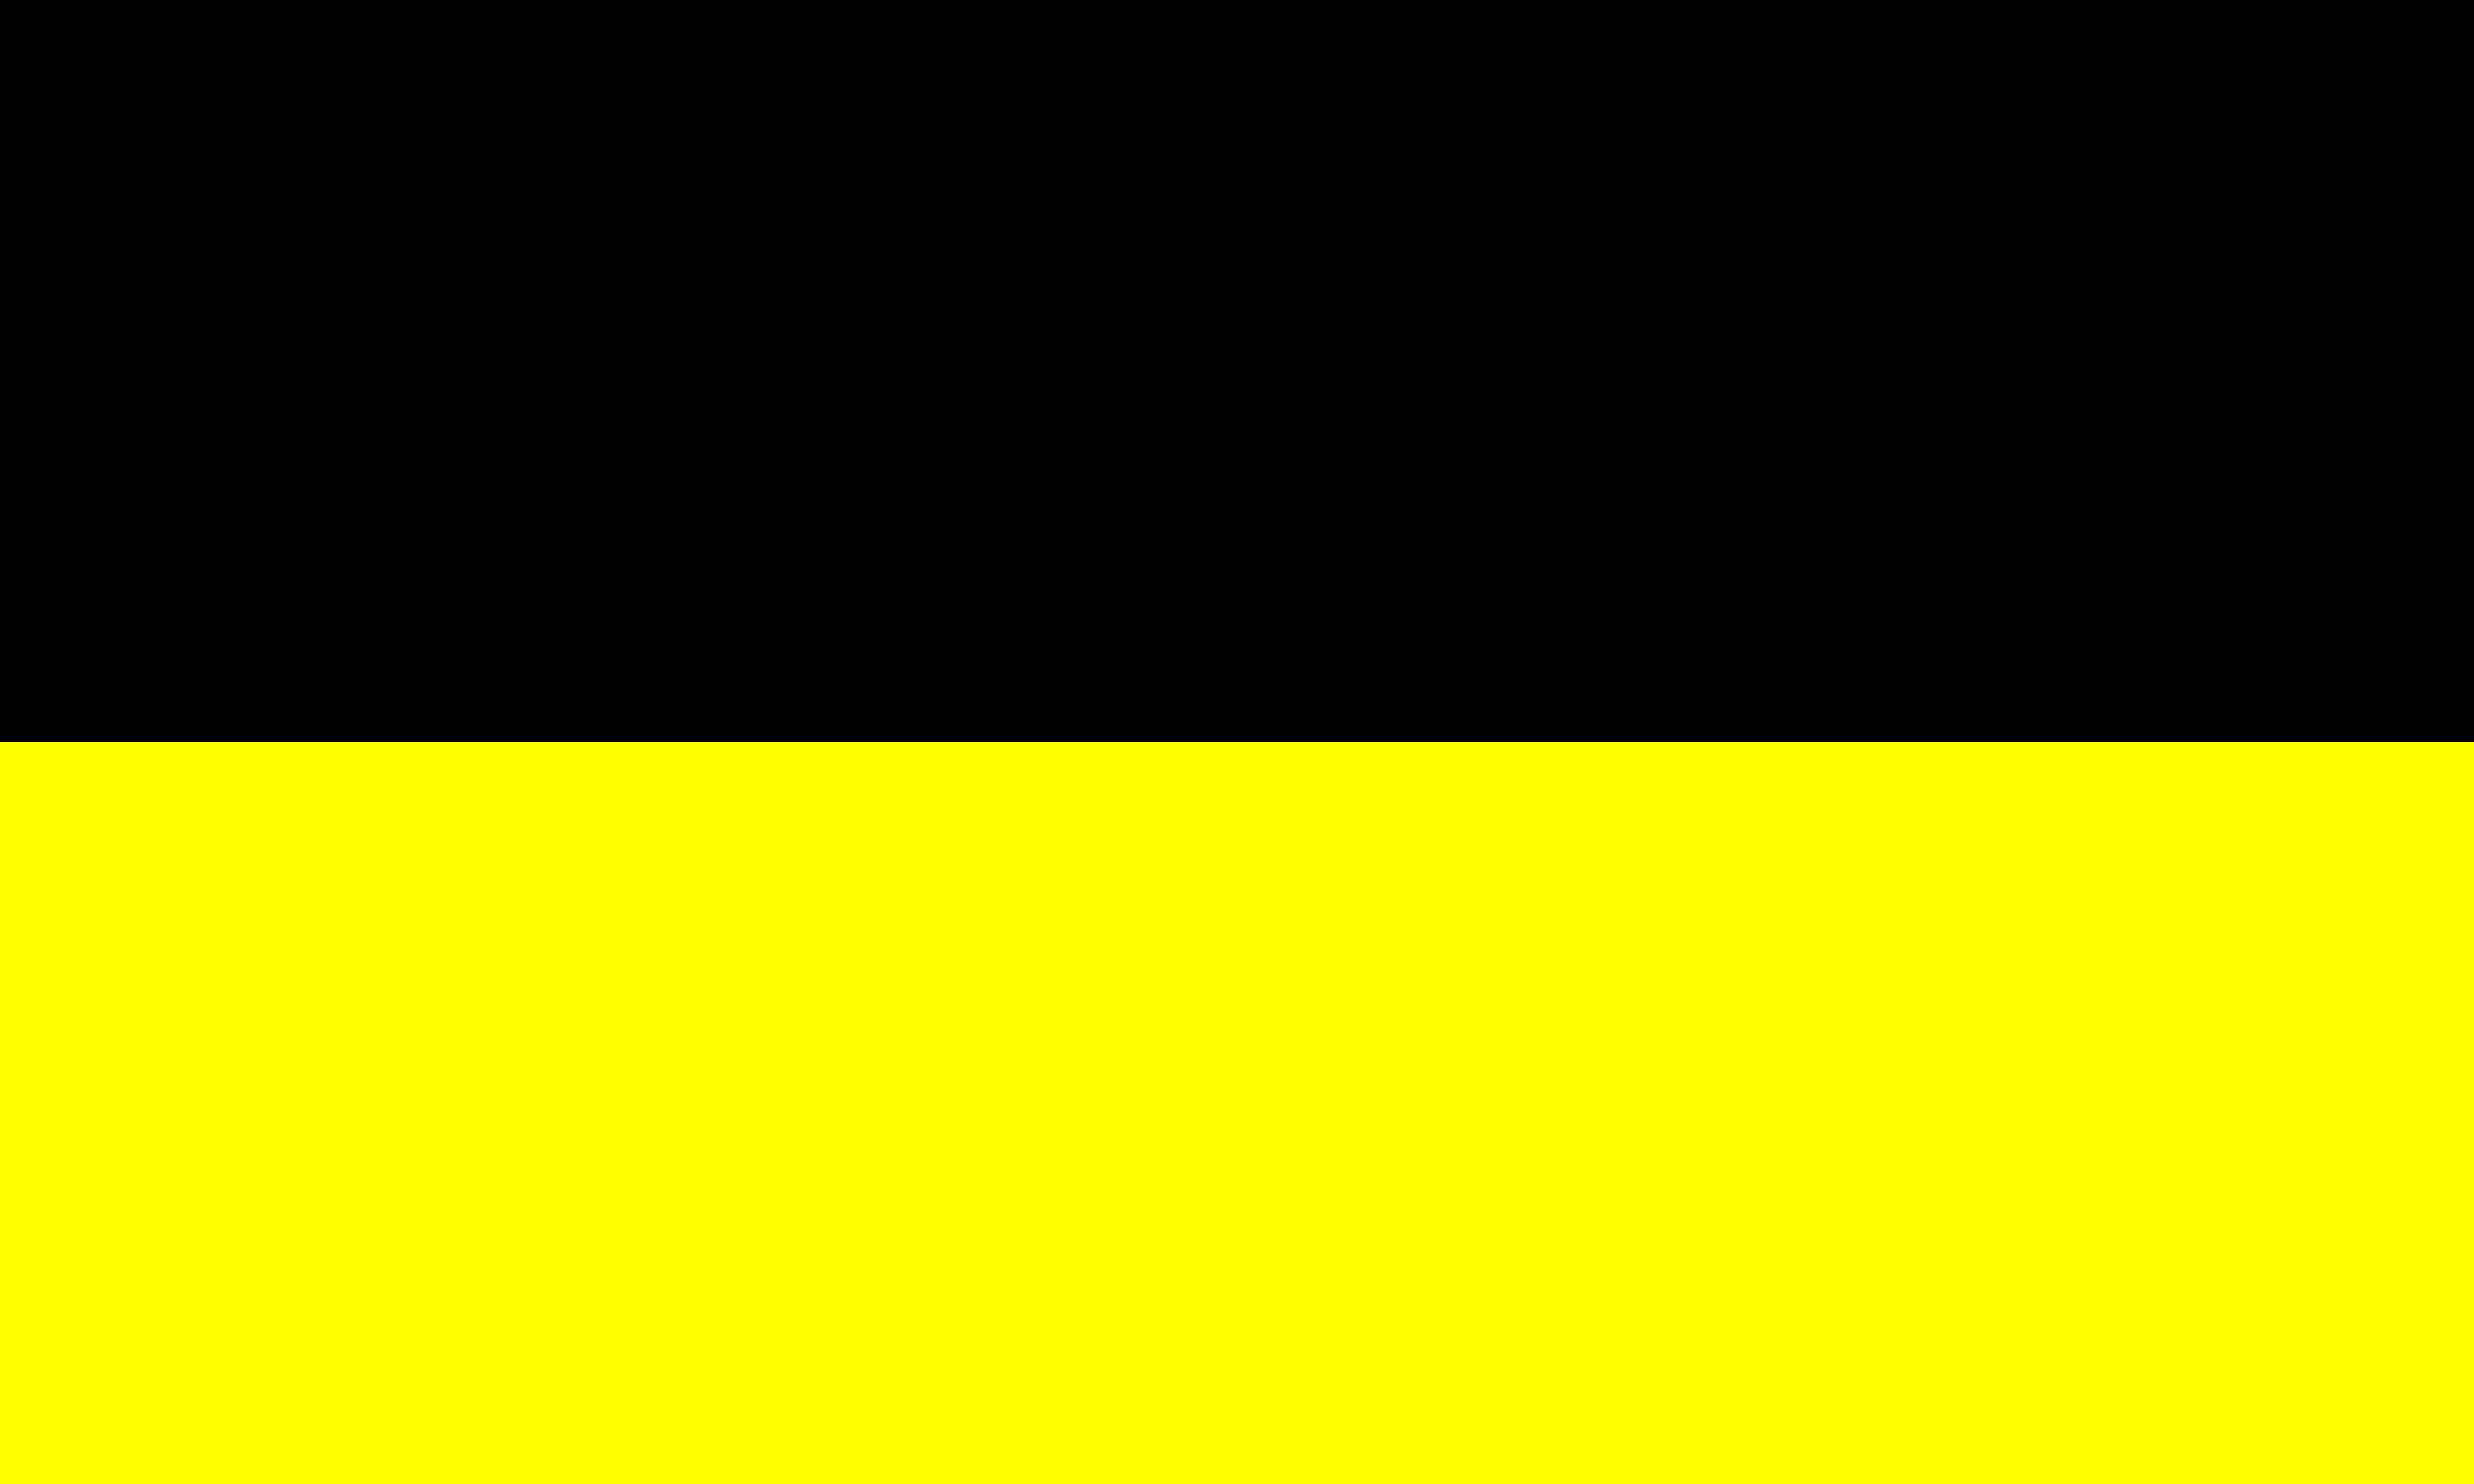
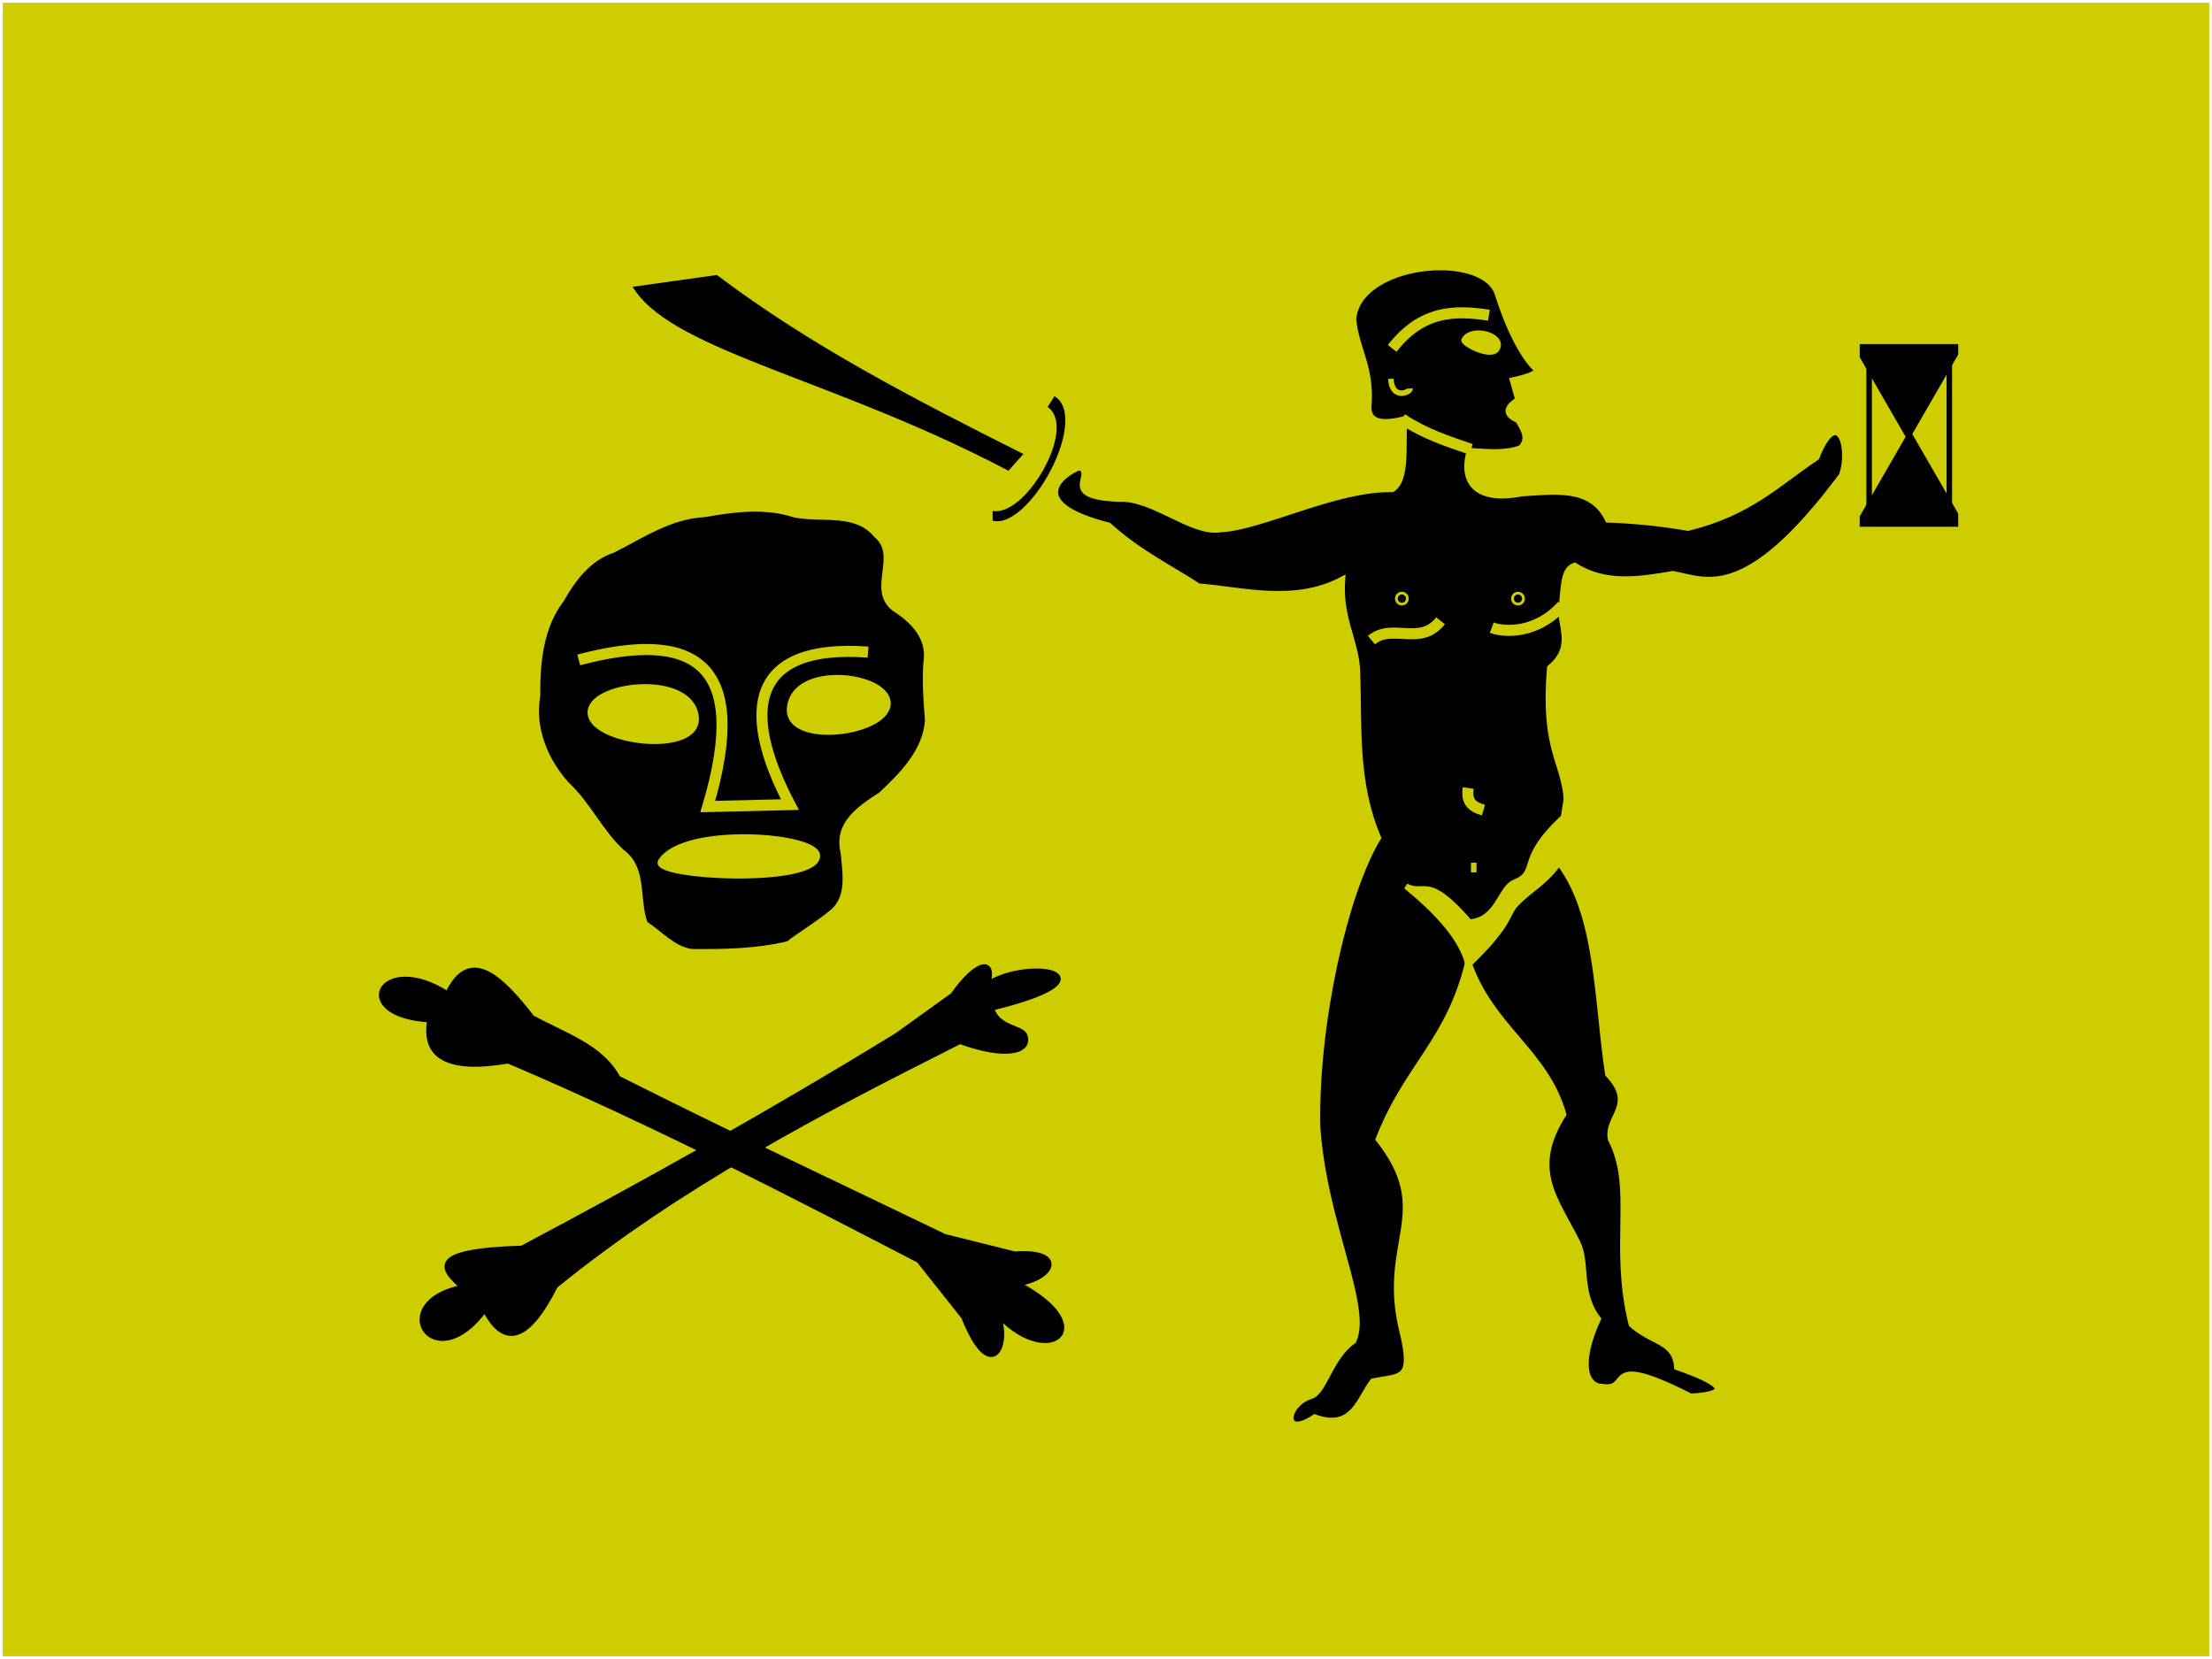
- <svg xmlns="http://www.w3.org/2000/svg" width="500" height="300" version="1.1">
-   <rect x="0" y="0" width="500" height="150" fill="black" />
-   <rect x="0" y="150" width="500" height="150" fill="yellow" />
+ <svg xmlns="http://www.w3.org/2000/svg" id="svg2" width="400" height="300" version="1.0">
+   <defs id="defs5" />
+   <g id="layer3" style="display:inline" />
+   <g id="layer1" style="display:inline">
+     <rect style="opacity:1;color:#CDCD00;fill:#CDCD00;fill-opacity:1;fill-rule:evenodd;stroke:none;stroke-width:1;stroke-linecap:butt;stroke-linejoin:miter;marker:none;marker-start:none;marker-mid:none;marker-end:none;stroke-miterlimit:4;stroke-dasharray:none;stroke-dashoffset:0;stroke-opacity:1;visibility:visible;display:inline;overflow:visible" id="rect1306" width="399" height="299" x="0.5" y="0.5" />
+   </g>
+   <g id="layer2" style="display:inline">
+     <path style="fill:#000000;fill-opacity:1;fill-rule:evenodd;stroke:#CDCD00;stroke-width:1px;stroke-linecap:butt;stroke-linejoin:miter;stroke-opacity:1" d="M 253.5,240.5 C 255.734,249.686 253.474,248.731 248.25,249.75 C 245.85,252.737 244.724,258.826 237.75,256.25 C 231.793,260.25 232.426,254 237,252.5 C 239.583,251.732 240.417,245.547 244.75,242.5 C 246.777,238.318 243.507,229.823 240.88,219.273 C 239.681,214.455 238.616,209.21 238.25,203.75 C 237.879,185.239 243.217,161.332 249.25,151.5 C 244.982,141.452 245.824,131.508 245.473,121.467 C 245.279,115.936 242.223,111.874 242.75,104.75 C 234.083,109.361 224.667,106.613 216.75,106 C 211.733,102.733 205.928,99.928 200.5,95 C 184.85,91.013 192.2,85.614 195.25,84.5 C 198.158,85.887 191.347,89.777 202.25,90.25 C 208.417,89.839 215.583,96.688 220.75,95.75 C 228.083,95.421 241.667,88.263 251.75,88.5 C 254.552,86.814 253.623,80.466 254,75.75 C 250.073,76.761 247.439,76.478 247.5,73.5 C 248.123,66.5 245.228,63 244.75,57.75 C 245.531,47.492 267.886,45.264 270.75,53 C 273,60.223 275.747,64.895 277.75,66.75 C 278.757,67.682 273.5,68.75 273.5,68.75 L 274.5,72.25 C 272.669,73.5 271.707,74.75 274.5,76 C 275.518,77.667 276.58,79.333 275,81 C 271.917,82.107 268.833,81.66 265.75,81.5 C 264.292,86.136 265.893,91.088 275.25,89.25 C 281.389,88.889 287.832,87.919 290.75,94 C 295.583,94.171 300.417,94.663 305.25,95.5 C 316.494,92.747 321.564,87.349 328.5,82.75 C 332.333,73.101 334.846,81.026 333,86 C 315.535,109.432 308.357,104.777 302.5,103.75 C 296.36,104.812 290.237,105.755 284.75,102.25 C 282.512,102.976 282.823,106.276 282.25,110.75 C 282.616,114.083 284.279,117.417 280.25,120.75 C 278.989,135.569 282.817,137.712 283.25,144.5 L 281.5,155.5 C 289.099,164.904 288.673,180.551 290.75,194.25 C 296.031,199.879 290.415,201.889 291.25,206 C 295.858,214.928 291.44,224.957 295,239.5 C 298.961,242.991 302.838,242.449 303.25,247.25 C 312.032,250.325 312.968,252.092 305.75,252.5 C 289.32,244.173 295.31,251.637 289.75,250.75 C 286.696,250.721 285.331,246.502 289,238.5 C 285.339,233.746 287.15,228.386 285.254,224.623 C 281.285,216.744 276.409,211.478 282.75,201.5 C 279.523,190.09 269.498,185.753 265.5,173.75 C 262.088,188.25 254.398,192.75 249.25,206 C 259.713,219.271 249.612,224.434 253.5,240.5 z " id="path1354" />
+     <path style="fill:none;fill-opacity:0.75;fill-rule:evenodd;stroke:#CDCD00;stroke-width:2;stroke-linecap:butt;stroke-linejoin:miter;stroke-miterlimit:4;stroke-dasharray:none;stroke-opacity:1" d="M 266,81.25 C 261.833,79.823 257.667,78.471 253.5,75.75" id="path2229" />
+     <path style="opacity:1;color:#CDCD00;fill:none;fill-opacity:0.75;fill-rule:evenodd;stroke:#CDCD00;stroke-width:2;stroke-linecap:butt;stroke-linejoin:miter;marker:none;marker-start:none;marker-mid:none;marker-end:none;stroke-miterlimit:4;stroke-dasharray:none;stroke-dashoffset:0;stroke-opacity:1;visibility:visible;display:inline;overflow:visible" d="M 269.25,57 C 263.173,56.081 257.17,56.035 251.75,63" id="path3104" />
+     <path style="fill:none;fill-opacity:0.75;fill-rule:evenodd;stroke:#CDCD00;stroke-width:1px;stroke-linecap:butt;stroke-linejoin:miter;stroke-opacity:1" d="M 251.5,68.5 C 251.744,72.409 255.062,70.941 255,70.25" id="path3106" />
+     <path style="fill:#CDCD00;fill-opacity:1;fill-rule:evenodd;stroke:#CDCD00;stroke-width:1px;stroke-linecap:butt;stroke-linejoin:miter;stroke-opacity:1" d="M 264.75,61.5 C 265.978,59.043 271.973,60.555 270.75,63 C 269.786,64.929 264.461,62.078 264.75,61.5 z " id="path3108" />
+     <path style="opacity:1;color:#CDCD00;fill:none;fill-opacity:0.75;fill-rule:evenodd;stroke:#CDCD00;stroke-width:2;stroke-linecap:butt;stroke-linejoin:miter;marker:none;marker-start:none;marker-mid:none;marker-end:none;stroke-miterlimit:4;stroke-dasharray:none;stroke-dashoffset:0;stroke-opacity:1;visibility:visible;display:inline;overflow:visible" d="M 248,115.75 C 251.777,112.602 256.836,116.937 260.5,112.25" id="path3110" />
+     <path style="opacity:1;color:#CDCD00;fill:none;fill-opacity:0.75;fill-rule:evenodd;stroke:#CDCD00;stroke-width:2;stroke-linecap:butt;stroke-linejoin:miter;marker:none;marker-start:none;marker-mid:none;marker-end:none;stroke-miterlimit:4;stroke-dasharray:none;stroke-dashoffset:0;stroke-opacity:1;visibility:visible;display:inline;overflow:visible" d="M 269.75,113.5 C 272.027,114.359 277.861,114.654 282.5,109.5" id="path3112" />
+     <path style="opacity:1;color:#CDCD00;fill:none;fill-opacity:0.75;fill-rule:evenodd;stroke:#CDCD00;stroke-width:2;stroke-linecap:butt;stroke-linejoin:miter;marker:none;marker-start:none;marker-mid:none;marker-end:none;stroke-miterlimit:4;stroke-dasharray:none;stroke-dashoffset:0;stroke-opacity:1;visibility:visible;display:inline;overflow:visible" id="path3114" d="M 254 107.5 A 0.25 0.25 0 1 1  253.5,107.5 A 0.25 0.25 0 1 1  254 107.5 z" transform="translate(-0.25,0.75)" />
+     <path style="opacity:1;color:#CDCD00;fill:none;fill-opacity:0.75;fill-rule:evenodd;stroke:#CDCD00;stroke-width:2;stroke-linecap:butt;stroke-linejoin:miter;marker:none;marker-start:none;marker-mid:none;marker-end:none;stroke-miterlimit:4;stroke-dasharray:none;stroke-dashoffset:0;stroke-opacity:1;visibility:visible;display:inline;overflow:visible" id="path3116" d="M 254 107.5 A 0.25 0.25 0 1 1  253.5,107.5 A 0.25 0.25 0 1 1  254 107.5 z" transform="translate(20.75,0.75)" />
+     <path style="opacity:1;color:#CDCD00;fill:none;fill-opacity:0.75;fill-rule:evenodd;stroke:#CDCD00;stroke-width:2;stroke-linecap:butt;stroke-linejoin:miter;marker:none;marker-start:none;marker-mid:none;marker-end:none;stroke-miterlimit:4;stroke-dasharray:none;stroke-dashoffset:0;stroke-opacity:1;visibility:visible;display:inline;overflow:visible" d="M 265.5,142.5 C 265.152,144.866 266.021,145.826 268.25,146.5" id="path3118" />
+     <path style="fill:none;fill-opacity:0.75;fill-rule:evenodd;stroke:#CDCD00;stroke-width:1px;stroke-linecap:butt;stroke-linejoin:miter;stroke-opacity:1" d="M 266.5,156 L 266.5,157.75" id="path3120" />
+     <path style="fill:#CDCD00;fill-opacity:1;fill-rule:evenodd;stroke:#CDCD00;stroke-width:1px;stroke-linecap:butt;stroke-linejoin:miter;stroke-opacity:1" d="M 254.25,160.25 C 260.015,165 264.384,169.75 265.5,174.5 C 273.388,166.921 272.355,165.33 274.187,163.422 C 276.801,160.7 279.705,159.485 282.25,155.5 L 284.5,146.25 C 273.77,155.207 278.696,157.475 274,159.5 C 271.25,160.431 271,166.319 265.75,166.75 C 258.021,157.905 257.842,162.003 254.25,160.25 z " id="path3122" />
+     <path style="fill:#000000;fill-opacity:1;fill-rule:evenodd;stroke:#000000;stroke-width:1px;stroke-linecap:butt;stroke-linejoin:miter;stroke-opacity:1" d="M 336.799,93.5 L 345.344,78.699 L 353.604,93.006 L 353.604,94.75 L 336.799,94.75 L 336.799,93.5 z " id="path3124" />
+     <path style="fill:#000000;fill-opacity:1;fill-rule:evenodd;stroke:#000000;stroke-width:1px;stroke-linecap:butt;stroke-linejoin:miter;stroke-opacity:1;display:inline" d="M 353.604,63.974 L 345.059,78.776 L 336.799,64.468 L 336.799,62.724 L 353.604,62.724 L 353.604,63.974 z " id="path3126" />
+     <path style="fill:none;fill-opacity:0.75;fill-rule:evenodd;stroke:#000000;stroke-width:1px;stroke-linecap:butt;stroke-linejoin:miter;stroke-opacity:1" d="M 338,65.051 L 338,92.949" id="path3128" />
+     <path style="fill:none;fill-opacity:0.75;fill-rule:evenodd;stroke:#000000;stroke-width:1px;stroke-linecap:butt;stroke-linejoin:miter;stroke-opacity:1;display:inline" d="M 352.5,64.301 L 352.5,92.199" id="path3130" />
+     <path style="fill:#000000;fill-opacity:1;fill-rule:evenodd;stroke:#CDCD00;stroke-width:1px;stroke-linecap:butt;stroke-linejoin:miter;stroke-opacity:1" d="M 179,94.5 L 179,91.75 C 184.682,93.966 194.71,76.73 188.75,73.75 L 190.5,71 C 198.61,74.65 186.145,97.43 179,94.5 z " id="path3132" />
+     <path style="opacity:1;color:#CDCD00;fill:#000000;fill-opacity:1;fill-rule:evenodd;stroke:#000000;stroke-width:1px;stroke-linecap:butt;stroke-linejoin:miter;marker:none;marker-start:none;marker-mid:none;marker-end:none;stroke-miterlimit:4;stroke-dasharray:none;stroke-dashoffset:0;stroke-opacity:1;visibility:visible;display:inline;overflow:visible" d="M 182.25,84.5 L 184.25,82.25 C 165.317,72.722 146.473,63.045 129.5,50.25 L 115.25,52.25 C 122.721,63.109 151.254,68.237 182.25,84.5 z " id="path3134" />
+     <path style="fill:#000000;fill-opacity:1;fill-rule:evenodd;stroke:#CDCD00;stroke-width:1px;stroke-linecap:butt;stroke-linejoin:miter;stroke-opacity:1" d="M 116.673,167.064 C 114.992,162.853 116.651,157.163 112.51,154.111 C 108.557,150.514 106.331,145.396 102.384,141.76 C 98.578,137.477 96.173,131.631 97.197,125.859 C 97.141,119.822 97.747,113.362 101.533,108.404 C 103.685,104.614 106.524,100.873 110.842,99.472 C 116.112,96.788 121.266,93.313 127.367,93.019 C 132.767,92.06 138.418,91.34 143.743,93.088 C 148.658,94.063 154.845,92.322 158.457,96.748 C 162.906,100.438 157.246,106.483 161.681,110.009 C 165.223,112.255 168.252,115.38 167.464,119.954 C 167.241,123.393 167.477,126.821 167.766,130.237 C 167.401,135.834 163.152,140.115 159.282,143.73 C 155.597,146.111 151.206,148.954 152.507,154.153 C 152.854,157.904 153.741,162.485 150.274,165.137 C 147.826,167.137 145.013,168.813 142.559,170.681 C 136.828,172.078 130.869,172.157 125.007,172.108 C 121.665,171.581 119.38,168.813 116.673,167.064 z " id="path3138" />
+     <path style="fill:#CDCD00;fill-opacity:1;fill-rule:evenodd;stroke:#CDCD00;stroke-width:1px;stroke-linecap:butt;stroke-linejoin:miter;stroke-opacity:1" d="M 106.773,128.527 C 107.47,123.496 124.929,121.698 125.865,129.587 C 126.732,136.89 105.976,134.278 106.773,128.527 z " id="path3140" />
+     <path style="fill:#CDCD00;fill-opacity:1;fill-rule:evenodd;stroke:#CDCD00;stroke-width:1px;stroke-linecap:butt;stroke-linejoin:miter;stroke-opacity:1;display:inline" d="M 160.552,126.865 C 159.904,121.834 143.671,120.037 142.801,127.926 C 141.995,135.228 161.293,132.616 160.552,126.865 z " id="path3142" />
+     <path style="opacity:1;color:#CDCD00;fill:none;fill-opacity:0.75;fill-rule:evenodd;stroke:#CDCD00;stroke-width:2;stroke-linecap:butt;stroke-linejoin:miter;marker:none;marker-start:none;marker-mid:none;marker-end:none;stroke-miterlimit:4;stroke-dasharray:none;stroke-dashoffset:0;stroke-opacity:1;visibility:visible;display:inline;overflow:visible" d="M 104.652,119.334 C 124.958,113.974 135.89,119.24 127.986,145.851 L 142.836,145.497 C 133.754,128.242 135.996,116.385 156.978,117.92" id="path3144" />
+     <path style="fill:#CDCD00;fill-opacity:1;fill-rule:evenodd;stroke:#CDCD00;stroke-width:1px;stroke-linecap:butt;stroke-linejoin:miter;stroke-opacity:1" d="M 119.484,155.75 C 123.648,149.192 147.673,150.96 147.803,154.69 C 147.994,160.171 117.648,158.64 119.484,155.75 z " id="path3146" />
+     <path style="fill:#000000;fill-opacity:1;fill-rule:evenodd;stroke:#000000;stroke-width:1px;stroke-linecap:butt;stroke-linejoin:miter;stroke-opacity:1" d="M 91.924,191.813 C 119.313,203.475 144.986,216.927 166.17,227.875 L 174.302,238.128 C 179.601,251.428 182.977,241.836 179.959,237.067 C 189.132,247.784 199.59,240.246 183.848,232.118 C 190.769,231.057 192.494,226.107 183.494,226.814 L 170.766,223.632 C 151.147,214.148 132.179,205.315 111.723,194.995 C 108.654,189.225 101.848,187.192 96.167,184.034 C 90.387,176.571 84.88,171.419 80.964,179.792 C 68.935,172.025 62.956,183.554 77.782,184.388 C 76.544,190.983 80.907,193.701 91.924,191.813 z " id="path3152" />
+     <path style="fill:#000000;fill-opacity:1;fill-rule:evenodd;stroke:#000000;stroke-width:1px;stroke-linecap:butt;stroke-linejoin:miter;stroke-opacity:1" d="M 94.399,225.754 C 117.026,213.741 139.654,201.11 162.281,187.216 L 172.357,179.969 C 176.545,173.965 180.008,173.195 178.544,178.024 C 186.533,172.993 202.399,176.64 179.252,182.267 C 180.279,185.993 184.691,185.818 185.259,187.219 C 186.404,190.044 181.978,191.371 173.595,188.277 C 148.216,201.042 123.011,214.153 100.409,232.471 C 95.171,242.845 91.035,243.3 87.681,236.714 C 78.445,249.452 69.664,235.418 83.792,232.825 C 80.081,229.523 76.895,226.289 94.399,225.754 z " id="path3154" />
+   </g>
</svg>
